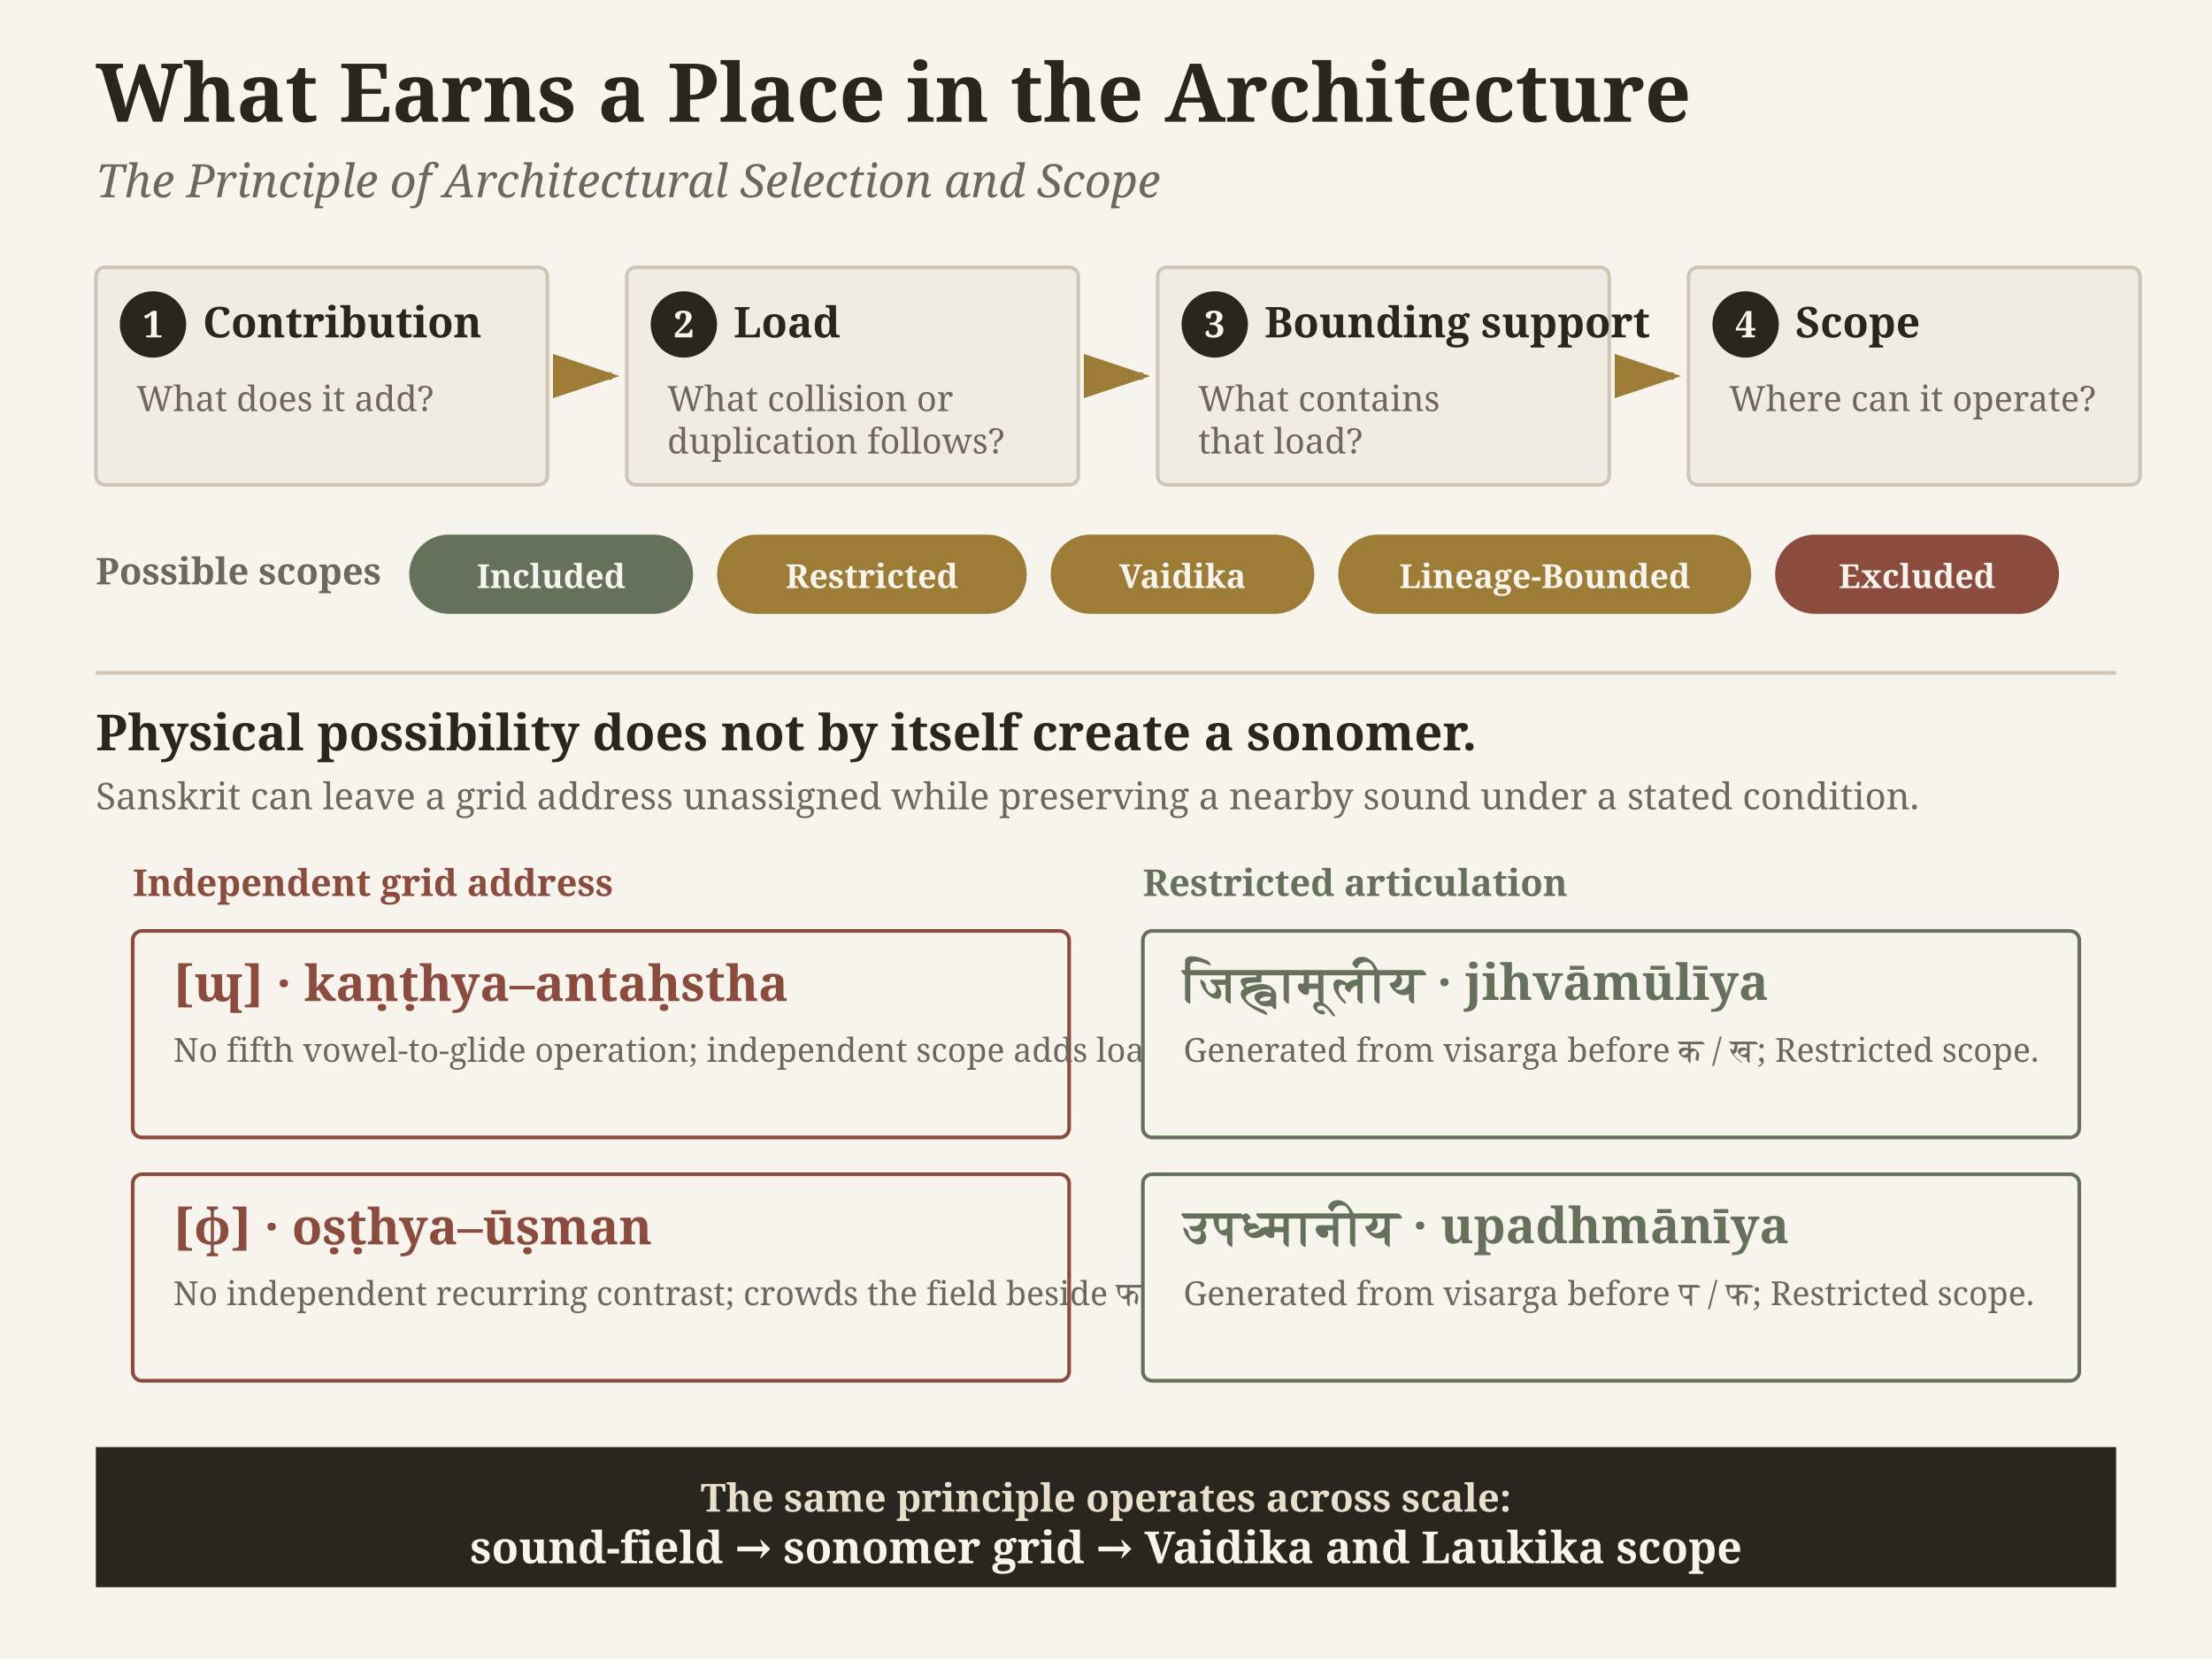
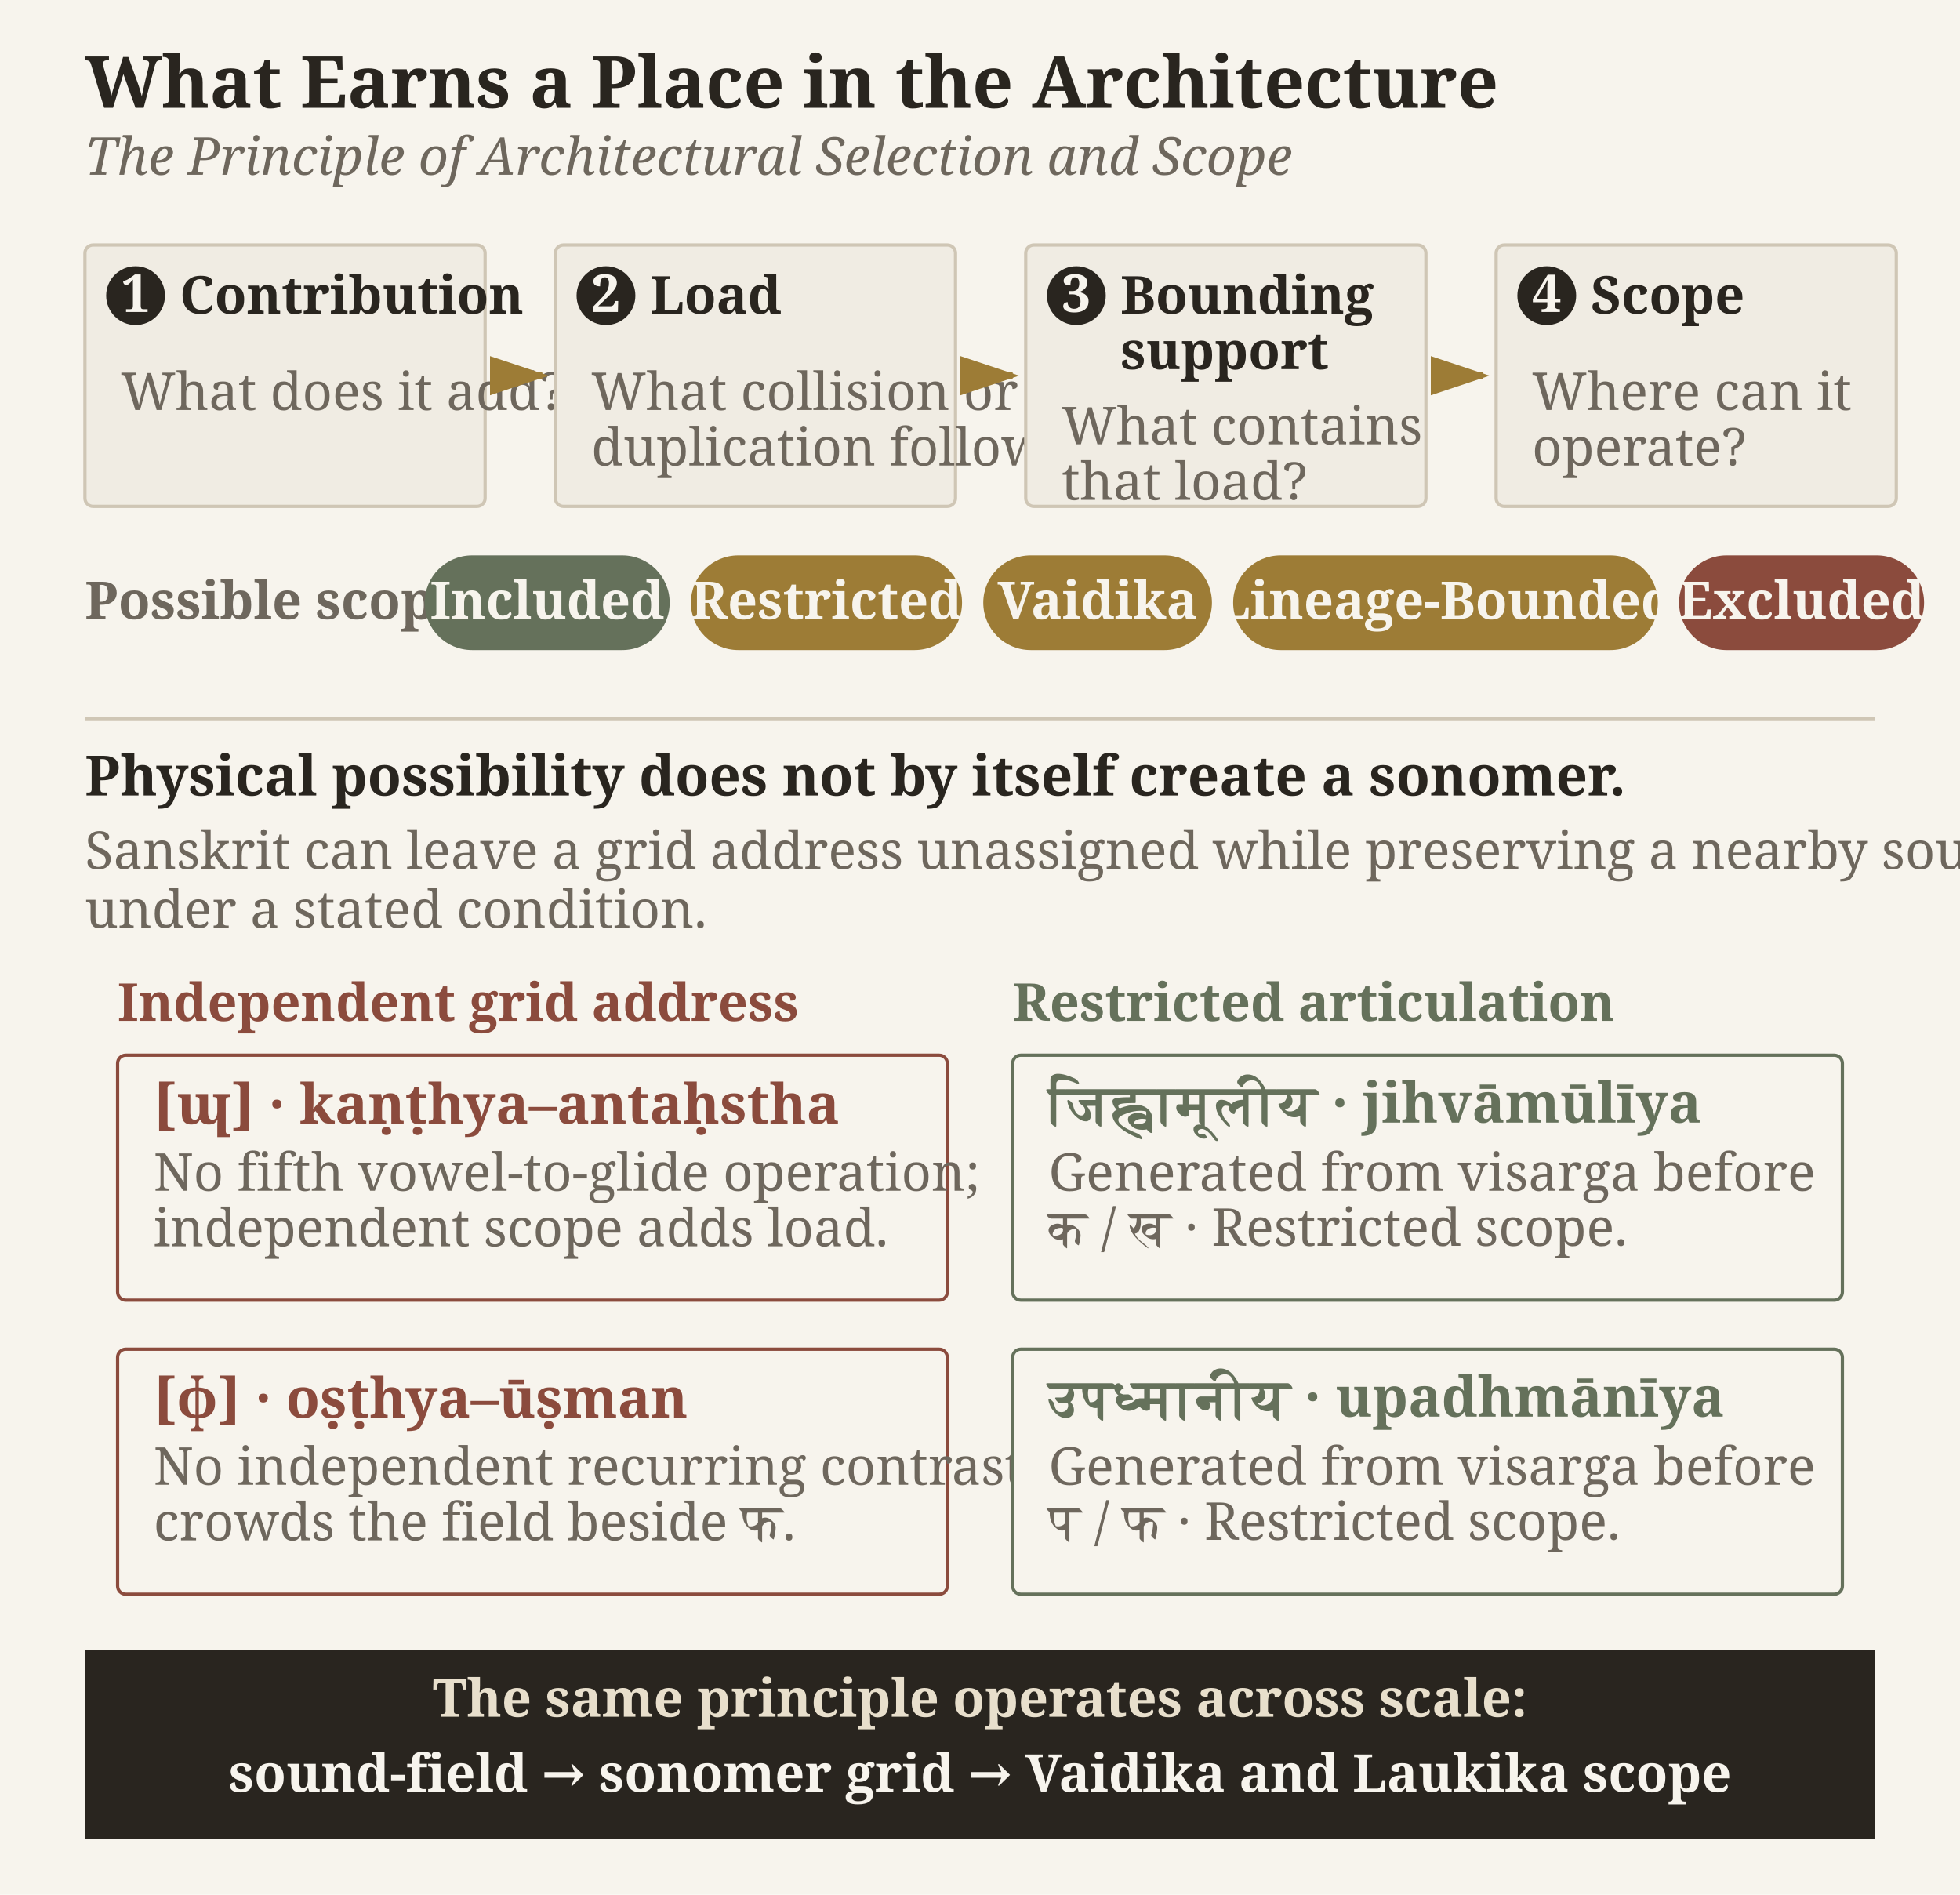
- <svg xmlns="http://www.w3.org/2000/svg" width="1200" height="900" viewBox="0 0 1200 900">
+ <svg xmlns="http://www.w3.org/2000/svg" width="1200" height="1160" viewBox="0 0 1200 1160">
  <defs>
    <marker id="arrowhead" markerWidth="10" markerHeight="10" refX="8" refY="3" orient="auto">
      <path d="M0,0 L0,6 L9,3 z" fill="#9d7c36" />
    </marker>
  </defs>
-   <rect width="1200" height="900" fill="#f7f4ed" />
+   <rect width="1200" height="1160" fill="#f7f4ed" />
  <text x="52.0" y="66.0" font-family="EB Garamond, Charter, Georgia, serif" font-size="44" font-weight="600" font-style="normal" fill="#29251f" text-anchor="start">What Earns a Place in the Architecture</text>
-   <text x="52.0" y="107.0" font-family="EB Garamond, Charter, Georgia, serif" font-size="25" font-weight="400" font-style="italic" fill="#6e675d" text-anchor="start">The Principle of Architectural Selection and Scope</text>
-   <rect x="52" y="145" width="245" height="118" rx="5" fill="#f0ece3" stroke="#cfc6b5" stroke-width="2" />
-   <circle cx="83" cy="176" r="18" fill="#29251f" />
-   <text x="83.0" y="183.0" font-family="EB Garamond, Charter, Georgia, serif" font-size="20" font-weight="600" font-style="normal" fill="#f7f4ed" text-anchor="middle">1</text>
-   <text x="110.0" y="183.0" font-family="EB Garamond, Charter, Georgia, serif" font-size="23" font-weight="600" font-style="normal" fill="#29251f" text-anchor="start">Contribution</text>
-   <text x="74.0" y="223.0" font-family="EB Garamond, Charter, Georgia, serif" font-size="19" font-weight="400" font-style="normal" fill="#6e675d" text-anchor="start">
+   <text x="52.0" y="107.0" font-family="EB Garamond, Charter, Georgia, serif" font-size="32" font-weight="400" font-style="italic" fill="#6e675d" text-anchor="start">The Principle of Architectural Selection and Scope</text>
+   <rect x="52" y="150" width="245" height="160" rx="5" fill="#f0ece3" stroke="#cfc6b5" stroke-width="2" />
+   <circle cx="83" cy="181" r="18" fill="#29251f" />
+   <text x="83.0" y="191.0" font-family="EB Garamond, Charter, Georgia, serif" font-size="32" font-weight="600" font-style="normal" fill="#f7f4ed" text-anchor="middle">1</text>
+   <text x="110.0" y="192.0" font-family="EB Garamond, Charter, Georgia, serif" font-size="32" font-weight="600" font-style="normal" fill="#29251f" text-anchor="start">Contribution</text>
+   <text x="74.0" y="251.0" font-family="EB Garamond, Charter, Georgia, serif" font-size="32" font-weight="400" font-style="normal" fill="#6e675d" text-anchor="start">
    <tspan x="74.0" dy="0">What does it add?</tspan>
  </text>
-   <rect x="340" y="145" width="245" height="118" rx="5" fill="#f0ece3" stroke="#cfc6b5" stroke-width="2" />
-   <circle cx="371" cy="176" r="18" fill="#29251f" />
-   <text x="371.0" y="183.0" font-family="EB Garamond, Charter, Georgia, serif" font-size="20" font-weight="600" font-style="normal" fill="#f7f4ed" text-anchor="middle">2</text>
-   <text x="398.0" y="183.0" font-family="EB Garamond, Charter, Georgia, serif" font-size="23" font-weight="600" font-style="normal" fill="#29251f" text-anchor="start">Load</text>
-   <text x="362.0" y="223.0" font-family="EB Garamond, Charter, Georgia, serif" font-size="19" font-weight="400" font-style="normal" fill="#6e675d" text-anchor="start">
+   <rect x="340" y="150" width="245" height="160" rx="5" fill="#f0ece3" stroke="#cfc6b5" stroke-width="2" />
+   <circle cx="371" cy="181" r="18" fill="#29251f" />
+   <text x="371.0" y="191.0" font-family="EB Garamond, Charter, Georgia, serif" font-size="32" font-weight="600" font-style="normal" fill="#f7f4ed" text-anchor="middle">2</text>
+   <text x="398.0" y="192.0" font-family="EB Garamond, Charter, Georgia, serif" font-size="32" font-weight="600" font-style="normal" fill="#29251f" text-anchor="start">Load</text>
+   <text x="362.0" y="251.0" font-family="EB Garamond, Charter, Georgia, serif" font-size="32" font-weight="400" font-style="normal" fill="#6e675d" text-anchor="start">
    <tspan x="362.0" dy="0">What collision or</tspan>
-     <tspan x="362.0" dy="23">duplication follows?</tspan>
+     <tspan x="362.0" dy="34">duplication follows?</tspan>
  </text>
-   <rect x="628" y="145" width="245" height="118" rx="5" fill="#f0ece3" stroke="#cfc6b5" stroke-width="2" />
-   <circle cx="659" cy="176" r="18" fill="#29251f" />
-   <text x="659.0" y="183.0" font-family="EB Garamond, Charter, Georgia, serif" font-size="20" font-weight="600" font-style="normal" fill="#f7f4ed" text-anchor="middle">3</text>
-   <text x="686.0" y="183.0" font-family="EB Garamond, Charter, Georgia, serif" font-size="23" font-weight="600" font-style="normal" fill="#29251f" text-anchor="start">Bounding support</text>
-   <text x="650.0" y="223.0" font-family="EB Garamond, Charter, Georgia, serif" font-size="19" font-weight="400" font-style="normal" fill="#6e675d" text-anchor="start">
+   <rect x="628" y="150" width="245" height="160" rx="5" fill="#f0ece3" stroke="#cfc6b5" stroke-width="2" />
+   <circle cx="659" cy="181" r="18" fill="#29251f" />
+   <text x="659.0" y="191.0" font-family="EB Garamond, Charter, Georgia, serif" font-size="32" font-weight="600" font-style="normal" fill="#f7f4ed" text-anchor="middle">3</text>
+   <text x="686.0" y="192.0" font-family="EB Garamond, Charter, Georgia, serif" font-size="32" font-weight="600" font-style="normal" fill="#29251f" text-anchor="start">Bounding</text>
+   <text x="686.0" y="226.0" font-family="EB Garamond, Charter, Georgia, serif" font-size="32" font-weight="600" font-style="normal" fill="#29251f" text-anchor="start">support</text>
+   <text x="650.0" y="272.0" font-family="EB Garamond, Charter, Georgia, serif" font-size="32" font-weight="400" font-style="normal" fill="#6e675d" text-anchor="start">
    <tspan x="650.0" dy="0">What contains</tspan>
-     <tspan x="650.0" dy="23">that load?</tspan>
+     <tspan x="650.0" dy="34">that load?</tspan>
  </text>
-   <rect x="916" y="145" width="245" height="118" rx="5" fill="#f0ece3" stroke="#cfc6b5" stroke-width="2" />
-   <circle cx="947" cy="176" r="18" fill="#29251f" />
-   <text x="947.0" y="183.0" font-family="EB Garamond, Charter, Georgia, serif" font-size="20" font-weight="600" font-style="normal" fill="#f7f4ed" text-anchor="middle">4</text>
-   <text x="974.0" y="183.0" font-family="EB Garamond, Charter, Georgia, serif" font-size="23" font-weight="600" font-style="normal" fill="#29251f" text-anchor="start">Scope</text>
-   <text x="938.0" y="223.0" font-family="EB Garamond, Charter, Georgia, serif" font-size="19" font-weight="400" font-style="normal" fill="#6e675d" text-anchor="start">
-     <tspan x="938.0" dy="0">Where can it operate?</tspan>
+   <rect x="916" y="150" width="245" height="160" rx="5" fill="#f0ece3" stroke="#cfc6b5" stroke-width="2" />
+   <circle cx="947" cy="181" r="18" fill="#29251f" />
+   <text x="947.0" y="191.0" font-family="EB Garamond, Charter, Georgia, serif" font-size="32" font-weight="600" font-style="normal" fill="#f7f4ed" text-anchor="middle">4</text>
+   <text x="974.0" y="192.0" font-family="EB Garamond, Charter, Georgia, serif" font-size="32" font-weight="600" font-style="normal" fill="#29251f" text-anchor="start">Scope</text>
+   <text x="938.0" y="251.0" font-family="EB Garamond, Charter, Georgia, serif" font-size="32" font-weight="400" font-style="normal" fill="#6e675d" text-anchor="start">
+     <tspan x="938.0" dy="0">Where can it</tspan>
+     <tspan x="938.0" dy="34">operate?</tspan>
  </text>
-   <path d="M 303,204.0 L 332,204.0" stroke="#9d7c36" stroke-width="4" fill="none" marker-end="url(#arrowhead)" />
-   <path d="M 591,204.0 L 620,204.0" stroke="#9d7c36" stroke-width="4" fill="none" marker-end="url(#arrowhead)" />
-   <path d="M 879,204.0 L 908,204.0" stroke="#9d7c36" stroke-width="4" fill="none" marker-end="url(#arrowhead)" />
-   <text x="52.0" y="317.0" font-family="EB Garamond, Charter, Georgia, serif" font-size="20" font-weight="600" font-style="normal" fill="#6e675d" text-anchor="start">Possible scopes</text>
-   <rect x="222" y="290" width="154" height="43" rx="21.5" fill="#65715b" />
-   <text x="299.0" y="319.0" font-family="EB Garamond, Charter, Georgia, serif" font-size="18" font-weight="600" font-style="normal" fill="#f7f4ed" text-anchor="middle">Included</text>
-   <rect x="389" y="290" width="168" height="43" rx="21.5" fill="#9d7c36" />
-   <text x="473.0" y="319.0" font-family="EB Garamond, Charter, Georgia, serif" font-size="18" font-weight="600" font-style="normal" fill="#f7f4ed" text-anchor="middle">Restricted</text>
-   <rect x="570" y="290" width="143" height="43" rx="21.5" fill="#9d7c36" />
-   <text x="641.5" y="319.0" font-family="EB Garamond, Charter, Georgia, serif" font-size="18" font-weight="600" font-style="normal" fill="#f7f4ed" text-anchor="middle">Vaidika</text>
-   <rect x="726" y="290" width="224" height="43" rx="21.5" fill="#9d7c36" />
-   <text x="838.0" y="319.0" font-family="EB Garamond, Charter, Georgia, serif" font-size="18" font-weight="600" font-style="normal" fill="#f7f4ed" text-anchor="middle">Lineage-Bounded</text>
-   <rect x="963" y="290" width="154" height="43" rx="21.5" fill="#8b4b3d" />
-   <text x="1040.0" y="319.0" font-family="EB Garamond, Charter, Georgia, serif" font-size="18" font-weight="600" font-style="normal" fill="#f7f4ed" text-anchor="middle">Excluded</text>
-   <line x1="52" y1="365" x2="1148" y2="365" stroke="#cfc6b5" stroke-width="2" />
-   <text x="52.0" y="407.0" font-family="EB Garamond, Charter, Georgia, serif" font-size="27" font-weight="600" font-style="normal" fill="#29251f" text-anchor="start">Physical possibility does not by itself create a sonomer.</text>
-   <text x="52.0" y="439.0" font-family="EB Garamond, Charter, Georgia, serif" font-size="20" font-weight="400" font-style="normal" fill="#6e675d" text-anchor="start">Sanskrit can leave a grid address unassigned while preserving a nearby sound under a stated condition.</text>
-   <text x="72.0" y="486.0" font-family="EB Garamond, Charter, Georgia, serif" font-size="20" font-weight="600" font-style="normal" fill="#8b4b3d" text-anchor="start">Independent grid address</text>
-   <text x="620.0" y="486.0" font-family="EB Garamond, Charter, Georgia, serif" font-size="20" font-weight="600" font-style="normal" fill="#65715b" text-anchor="start">Restricted articulation</text>
-   <rect x="72" y="505" width="508" height="112" rx="5" fill="#f7f4ed" stroke="#8b4b3d" stroke-width="2" />
-   <text x="94.0" y="543.0" font-family="EB Garamond, Charter, Georgia, serif" font-size="27" font-weight="600" font-style="normal" fill="#8b4b3d" text-anchor="start">[ɰ] · kaṇṭhya–antaḥstha</text>
-   <text x="94.0" y="576.0" font-family="EB Garamond, Charter, Georgia, serif" font-size="18" font-weight="400" font-style="normal" fill="#6e675d" text-anchor="start">
-     <tspan x="94.0" dy="0">No fifth vowel-to-glide operation; independent scope adds load.</tspan>
+   <path d="M 303,230.0 L 332,230.0" stroke="#9d7c36" stroke-width="4" fill="none" marker-end="url(#arrowhead)" />
+   <path d="M 591,230.0 L 620,230.0" stroke="#9d7c36" stroke-width="4" fill="none" marker-end="url(#arrowhead)" />
+   <path d="M 879,230.0 L 908,230.0" stroke="#9d7c36" stroke-width="4" fill="none" marker-end="url(#arrowhead)" />
+   <text x="52.0" y="379.0" font-family="EB Garamond, Charter, Georgia, serif" font-size="32" font-weight="600" font-style="normal" fill="#6e675d" text-anchor="start">Possible scopes</text>
+   <rect x="260" y="340" width="150" height="58" rx="29" fill="#65715b" />
+   <text x="335.0" y="379.0" font-family="EB Garamond, Charter, Georgia, serif" font-size="32" font-weight="600" font-style="normal" fill="#f7f4ed" text-anchor="middle">Included</text>
+   <rect x="423" y="340" width="166" height="58" rx="29" fill="#9d7c36" />
+   <text x="506.0" y="379.0" font-family="EB Garamond, Charter, Georgia, serif" font-size="32" font-weight="600" font-style="normal" fill="#f7f4ed" text-anchor="middle">Restricted</text>
+   <rect x="602" y="340" width="140" height="58" rx="29" fill="#9d7c36" />
+   <text x="672.0" y="379.0" font-family="EB Garamond, Charter, Georgia, serif" font-size="32" font-weight="600" font-style="normal" fill="#f7f4ed" text-anchor="middle">Vaidika</text>
+   <rect x="755" y="340" width="260" height="58" rx="29" fill="#9d7c36" />
+   <text x="885.0" y="379.0" font-family="EB Garamond, Charter, Georgia, serif" font-size="32" font-weight="600" font-style="normal" fill="#f7f4ed" text-anchor="middle">Lineage-Bounded</text>
+   <rect x="1028" y="340" width="150" height="58" rx="29" fill="#8b4b3d" />
+   <text x="1103.0" y="379.0" font-family="EB Garamond, Charter, Georgia, serif" font-size="32" font-weight="600" font-style="normal" fill="#f7f4ed" text-anchor="middle">Excluded</text>
+   <line x1="52" y1="440" x2="1148" y2="440" stroke="#cfc6b5" stroke-width="2" />
+   <text x="52.0" y="487.0" font-family="EB Garamond, Charter, Georgia, serif" font-size="34" font-weight="600" font-style="normal" fill="#29251f" text-anchor="start">Physical possibility does not by itself create a sonomer.</text>
+   <text x="52.0" y="532.0" font-family="EB Garamond, Charter, Georgia, serif" font-size="32" font-weight="400" font-style="normal" fill="#6e675d" text-anchor="start">Sanskrit can leave a grid address unassigned while preserving a nearby sound</text>
+   <text x="52.0" y="568.0" font-family="EB Garamond, Charter, Georgia, serif" font-size="32" font-weight="400" font-style="normal" fill="#6e675d" text-anchor="start">under a stated condition.</text>
+   <text x="72.0" y="625.0" font-family="EB Garamond, Charter, Georgia, serif" font-size="32" font-weight="600" font-style="normal" fill="#8b4b3d" text-anchor="start">Independent grid address</text>
+   <text x="620.0" y="625.0" font-family="EB Garamond, Charter, Georgia, serif" font-size="32" font-weight="600" font-style="normal" fill="#65715b" text-anchor="start">Restricted articulation</text>
+   <rect x="72" y="646" width="508" height="150" rx="5" fill="#f7f4ed" stroke="#8b4b3d" stroke-width="2" />
+   <text x="94.0" y="688.0" font-family="EB Garamond, Charter, Georgia, serif" font-size="34" font-weight="600" font-style="normal" fill="#8b4b3d" text-anchor="start">[ɰ] · kaṇṭhya–antaḥstha</text>
+   <text x="94.0" y="729.0" font-family="EB Garamond, Charter, Georgia, serif" font-size="32" font-weight="400" font-style="normal" fill="#6e675d" text-anchor="start">
+     <tspan x="94.0" dy="0">No fifth vowel-to-glide operation;</tspan>
+     <tspan x="94.0" dy="34">independent scope adds load.</tspan>
  </text>
-   <rect x="620" y="505" width="508" height="112" rx="5" fill="#f7f4ed" stroke="#65715b" stroke-width="2" />
-   <text x="642.0" y="543.0" font-family="EB Garamond, Charter, Georgia, serif" font-size="27" font-weight="600" font-style="normal" fill="#65715b" text-anchor="start">जिह्वामूलीय · jihvāmūlīya</text>
-   <text x="642.0" y="576.0" font-family="EB Garamond, Charter, Georgia, serif" font-size="18" font-weight="400" font-style="normal" fill="#6e675d" text-anchor="start">
-     <tspan x="642.0" dy="0">Generated from visarga before क / ख; Restricted scope.</tspan>
+   <rect x="620" y="646" width="508" height="150" rx="5" fill="#f7f4ed" stroke="#65715b" stroke-width="2" />
+   <text x="642.0" y="688.0" font-family="EB Garamond, Charter, Georgia, serif" font-size="34" font-weight="600" font-style="normal" fill="#65715b" text-anchor="start">जिह्वामूलीय · jihvāmūlīya</text>
+   <text x="642.0" y="729.0" font-family="EB Garamond, Charter, Georgia, serif" font-size="32" font-weight="400" font-style="normal" fill="#6e675d" text-anchor="start">
+     <tspan x="642.0" dy="0">Generated from visarga before</tspan>
+     <tspan x="642.0" dy="34">क / ख · Restricted scope.</tspan>
  </text>
-   <rect x="72" y="637" width="508" height="112" rx="5" fill="#f7f4ed" stroke="#8b4b3d" stroke-width="2" />
-   <text x="94.0" y="675.0" font-family="EB Garamond, Charter, Georgia, serif" font-size="27" font-weight="600" font-style="normal" fill="#8b4b3d" text-anchor="start">[ɸ] · oṣṭhya–ūṣman</text>
-   <text x="94.0" y="708.0" font-family="EB Garamond, Charter, Georgia, serif" font-size="18" font-weight="400" font-style="normal" fill="#6e675d" text-anchor="start">
-     <tspan x="94.0" dy="0">No independent recurring contrast; crowds the field beside फ.</tspan>
+   <rect x="72" y="826" width="508" height="150" rx="5" fill="#f7f4ed" stroke="#8b4b3d" stroke-width="2" />
+   <text x="94.0" y="868.0" font-family="EB Garamond, Charter, Georgia, serif" font-size="34" font-weight="600" font-style="normal" fill="#8b4b3d" text-anchor="start">[ɸ] · oṣṭhya–ūṣman</text>
+   <text x="94.0" y="909.0" font-family="EB Garamond, Charter, Georgia, serif" font-size="32" font-weight="400" font-style="normal" fill="#6e675d" text-anchor="start">
+     <tspan x="94.0" dy="0">No independent recurring contrast;</tspan>
+     <tspan x="94.0" dy="34">crowds the field beside फ.</tspan>
  </text>
-   <rect x="620" y="637" width="508" height="112" rx="5" fill="#f7f4ed" stroke="#65715b" stroke-width="2" />
-   <text x="642.0" y="675.0" font-family="EB Garamond, Charter, Georgia, serif" font-size="27" font-weight="600" font-style="normal" fill="#65715b" text-anchor="start">उपध्मानीय · upadhmānīya</text>
-   <text x="642.0" y="708.0" font-family="EB Garamond, Charter, Georgia, serif" font-size="18" font-weight="400" font-style="normal" fill="#6e675d" text-anchor="start">
-     <tspan x="642.0" dy="0">Generated from visarga before प / फ; Restricted scope.</tspan>
+   <rect x="620" y="826" width="508" height="150" rx="5" fill="#f7f4ed" stroke="#65715b" stroke-width="2" />
+   <text x="642.0" y="868.0" font-family="EB Garamond, Charter, Georgia, serif" font-size="34" font-weight="600" font-style="normal" fill="#65715b" text-anchor="start">उपध्मानीय · upadhmānīya</text>
+   <text x="642.0" y="909.0" font-family="EB Garamond, Charter, Georgia, serif" font-size="32" font-weight="400" font-style="normal" fill="#6e675d" text-anchor="start">
+     <tspan x="642.0" dy="0">Generated from visarga before</tspan>
+     <tspan x="642.0" dy="34">प / फ · Restricted scope.</tspan>
  </text>
-   <rect x="52" y="785" width="1096" height="76" fill="#29251f" />
-   <text x="600.0" y="820.0" font-family="EB Garamond, Charter, Georgia, serif" font-size="21" font-weight="600" font-style="normal" fill="#e8dfcc" text-anchor="middle">The same principle operates across scale:</text>
-   <text x="600.0" y="848.0" font-family="EB Garamond, Charter, Georgia, serif" font-size="24" font-weight="600" font-style="normal" fill="#f7f4ed" text-anchor="middle">sound-field → sonomer grid → Vaidika and Laukika scope</text>
+   <rect x="52" y="1010" width="1096" height="116" fill="#29251f" />
+   <text x="600.0" y="1051.0" font-family="EB Garamond, Charter, Georgia, serif" font-size="32" font-weight="600" font-style="normal" fill="#e8dfcc" text-anchor="middle">The same principle operates across scale:</text>
+   <text x="600.0" y="1097.0" font-family="EB Garamond, Charter, Georgia, serif" font-size="32" font-weight="600" font-style="normal" fill="#f7f4ed" text-anchor="middle">sound-field → sonomer grid → Vaidika and Laukika scope</text>
</svg>
